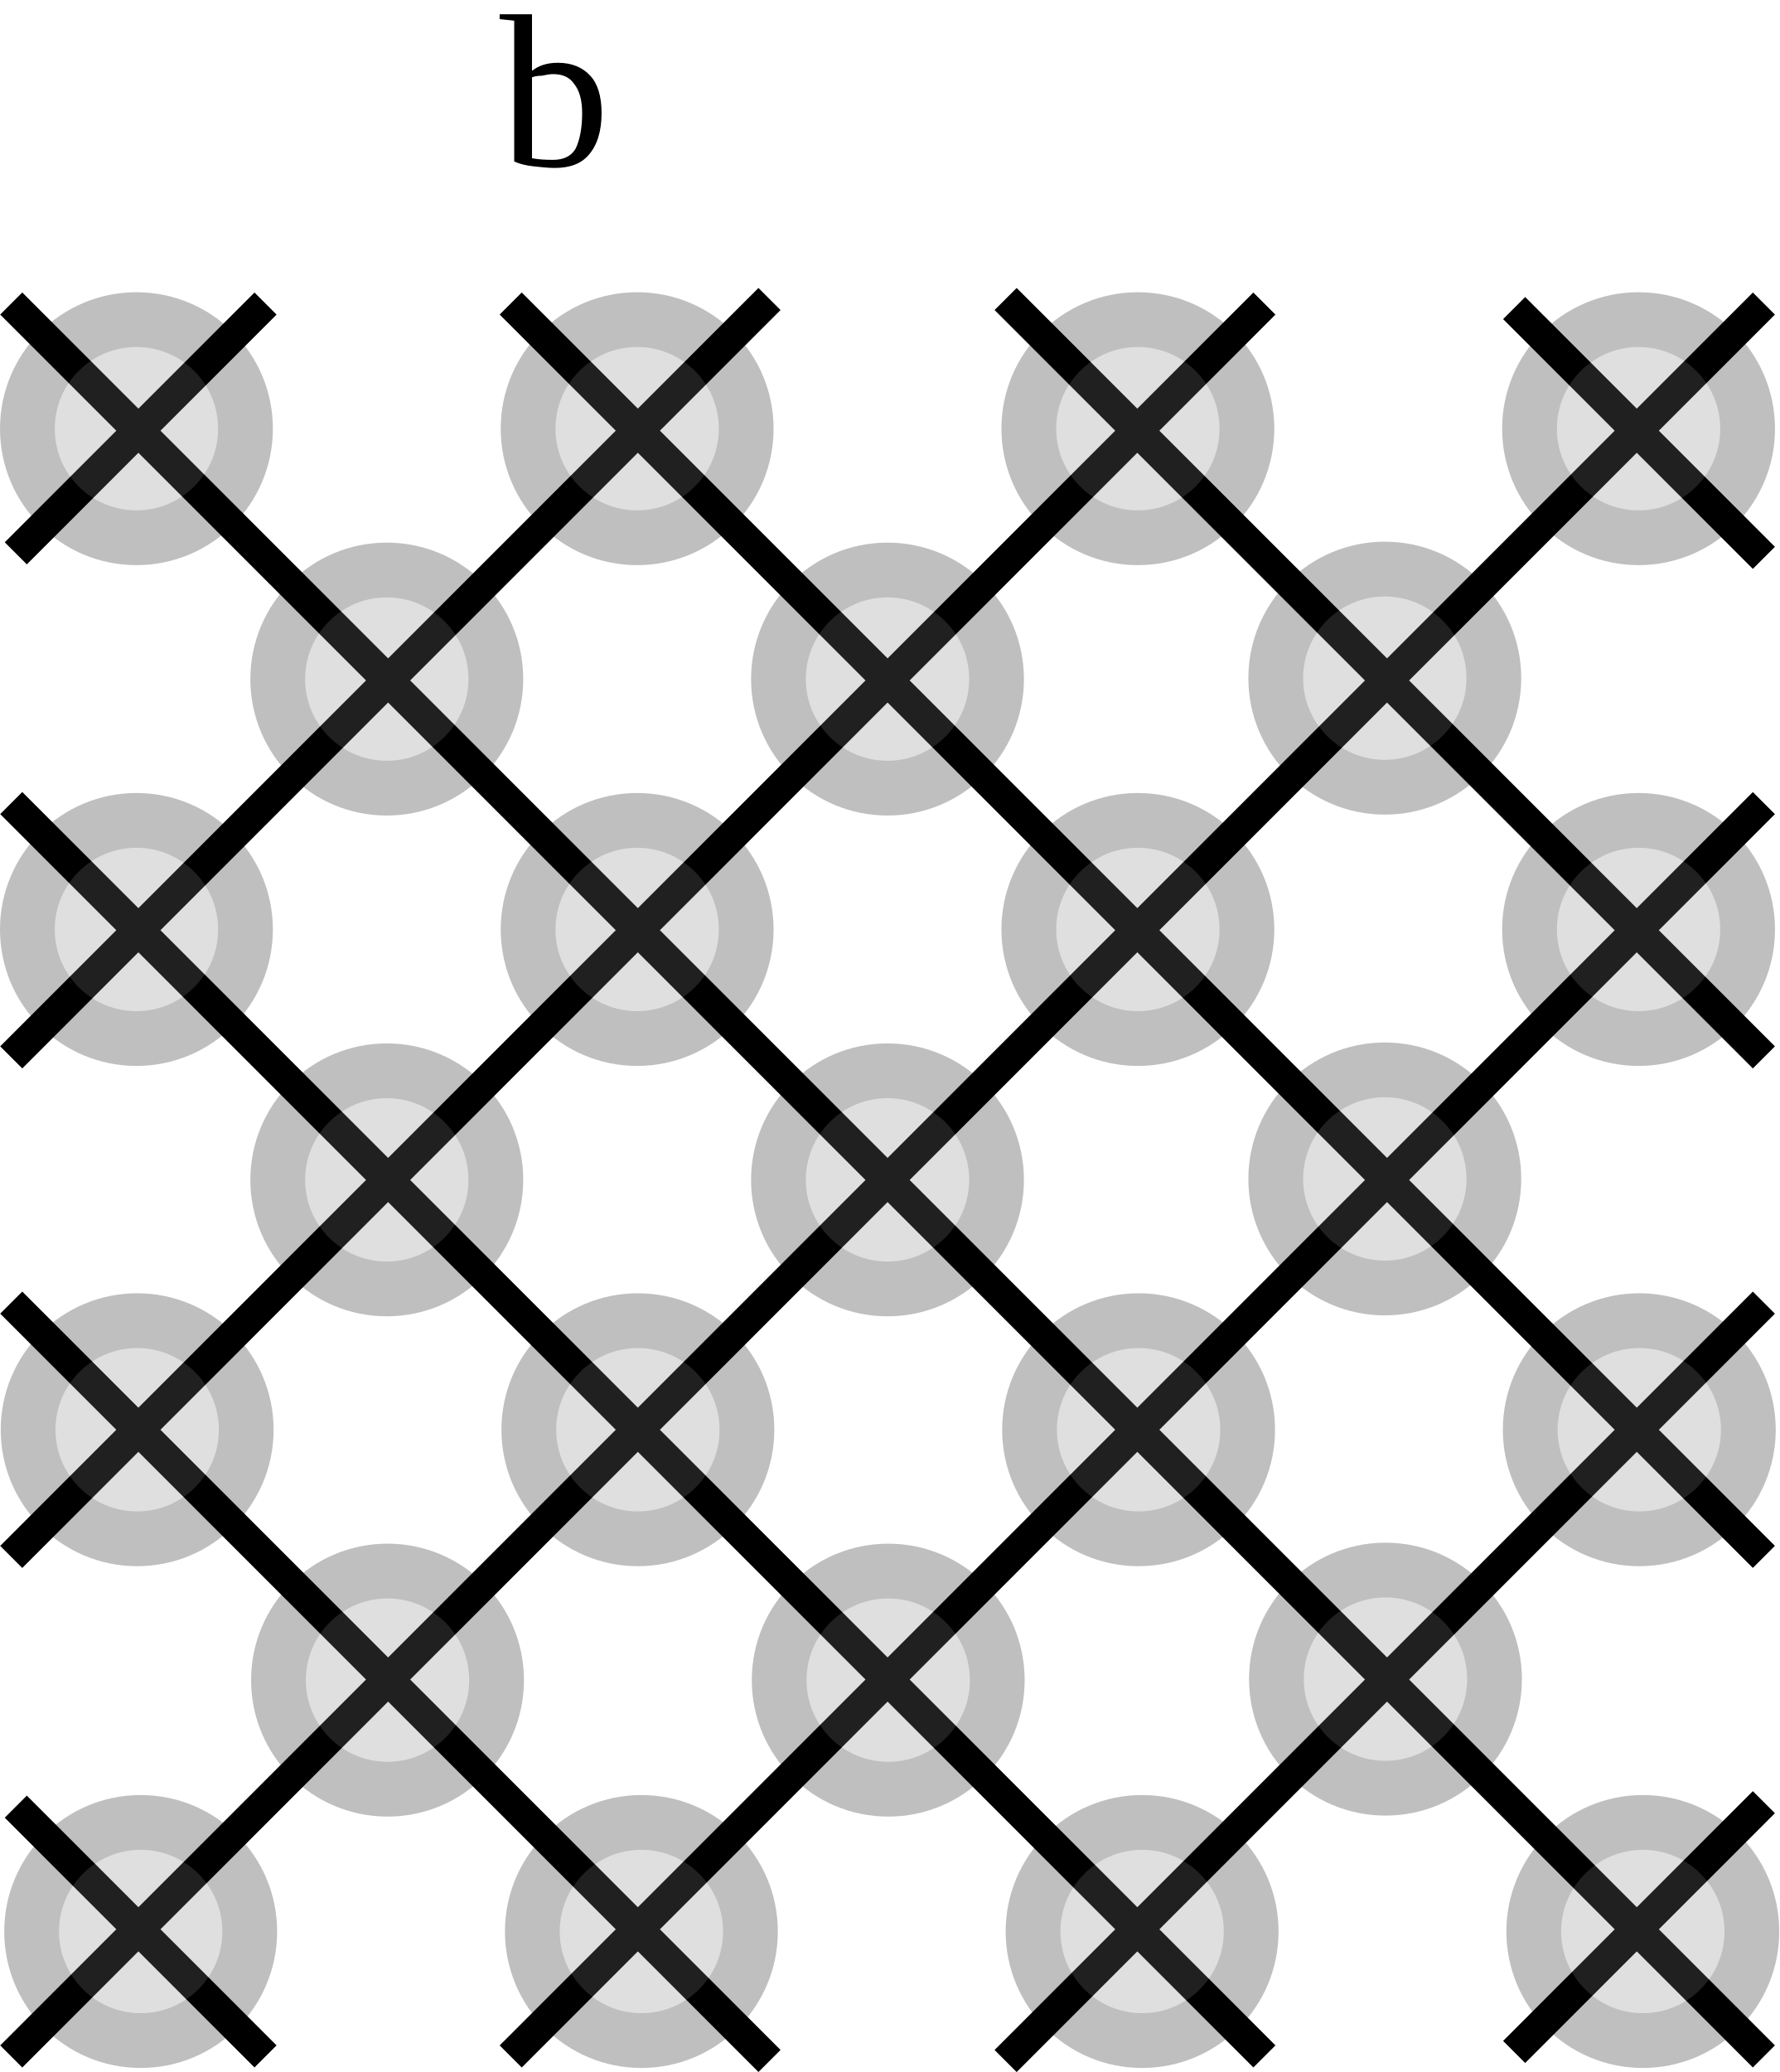
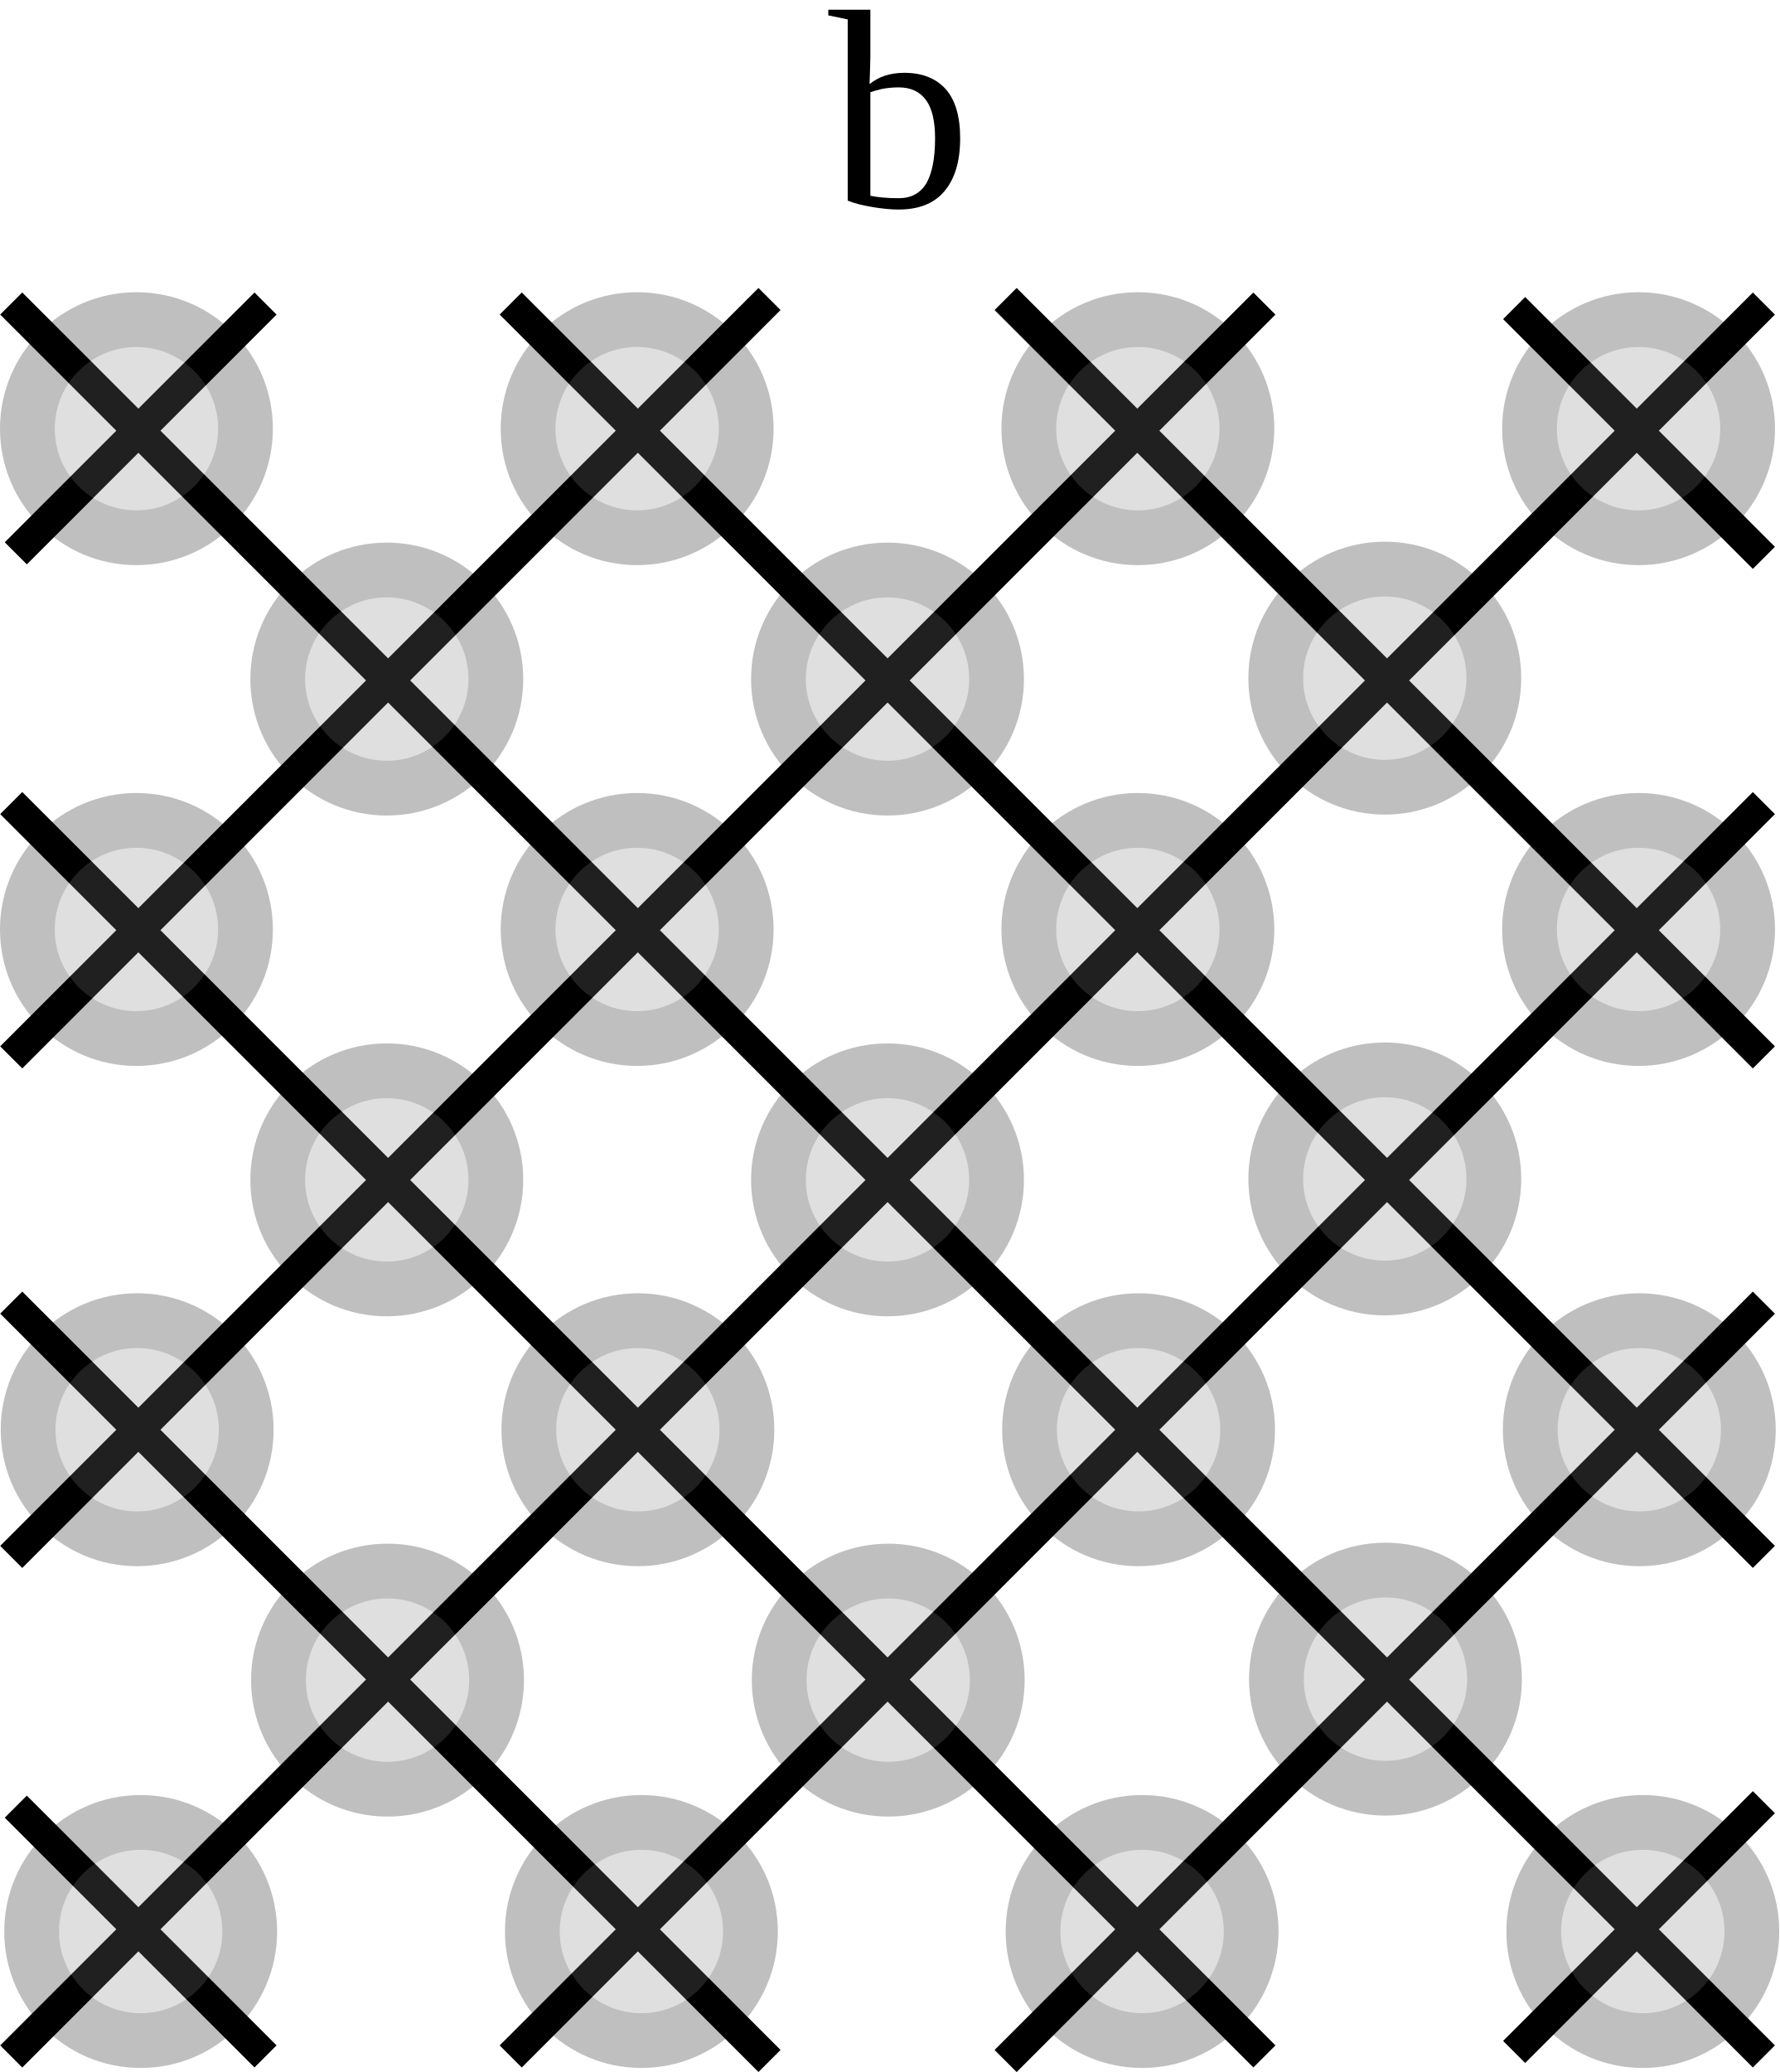
<svg xmlns="http://www.w3.org/2000/svg" xmlns:xlink="http://www.w3.org/1999/xlink" width="34.369mm" height="40.018mm" version="1.1" viewBox="0 0 34.369 40.018">
  <path d="m5.129 39.717-4.824-4.824m14.559 4.912-14.647-14.647m24.207 14.559-24.207-24.207m33.855 24.207-33.855-33.855m33.855 24.207-24.207-24.207m24.207 4.912-4.824-4.824m4.824 14.472-14.647-14.647m-14.296 0.088-4.824 4.824m14.559-4.912-14.647 14.647m24.207-14.559-24.207 24.207m33.855-24.207-33.855 33.855m33.855-24.207-24.207 24.207m24.207-14.559-14.647 14.647m14.647-4.999-4.824 4.824" fill="#377eb8" fill-opacity=".533" stroke="#000" stroke-linejoin="bevel" stroke-width=".603" />
-   <g transform="translate(-25.015 -157.04)">
-     <a transform="matrix(2 0 0 2 -14.482 -147.56)" xlink:href="https://d-bl.github.io/GroundForge/pattern.html?patchWidth=7&amp;patchHeight=8&amp;footside=----,---b&amp;tile=5-&amp;headside=-,c&amp;shiftColsSW=-1&amp;shiftRowsSW=1&amp;shiftColsSE=1&amp;shiftRowsSE=1&amp;footsideStitch=tr&amp;headsideStitch=tl&amp;tileStitch=ct&amp;e1=ctc">
-       <text x="24.576" y="153.908" fill="#000000" fill-opacity=".999" font-size="2.117px" stroke-linecap="square" stroke-width=".565" xml:space="preserve">
-         <tspan x="24.576" y="153.908" fill="#000000" stroke-width=".565">b</tspan>
-       </text>
-     </a>
-   </g>
+   <a xlink:href="https://d-bl.github.io/GroundForge/pattern.html?patchWidth=7&amp;patchHeight=8&amp;footside=----,---b&amp;tile=5-&amp;headside=-,c&amp;shiftColsSW=-1&amp;shiftRowsSW=1&amp;shiftColsSE=1&amp;shiftRowsSE=1&amp;footsideStitch=tr&amp;headsideStitch=tl&amp;tileStitch=ct&amp;e1=ctc">
+     <text fill="#000000" font-size="5.5px" x="16" y="4">b</text>
+   </a>
  <rect x=".529" y="6.173" width="4.213" height="4.213" rx="2.106" ry="2.106" fill="#808080" opacity=".25" stroke="#000" stroke-linecap="square" stroke-linejoin="round" stroke-width="1.058" />
  <rect x="10.201" y="6.173" width="4.213" height="4.213" rx="2.106" ry="2.106" fill="#808080" opacity=".25" stroke="#000" stroke-linecap="square" stroke-linejoin="round" stroke-width="1.058" />
  <rect x="19.873" y="6.173" width="4.213" height="4.213" rx="2.106" ry="2.106" fill="#808080" opacity=".25" stroke="#000" stroke-linecap="square" stroke-linejoin="round" stroke-width="1.058" />
  <rect x="29.545" y="6.173" width="4.213" height="4.213" rx="2.106" ry="2.106" fill="#808080" opacity=".25" stroke="#000" stroke-linecap="square" stroke-linejoin="round" stroke-width="1.058" />
  <rect x="5.365" y="11.009" width="4.213" height="4.213" rx="2.106" ry="2.106" fill="#808080" opacity=".25" stroke="#000" stroke-linecap="square" stroke-linejoin="round" stroke-width="1.058" />
  <rect x="15.037" y="11.009" width="4.213" height="4.213" rx="2.106" ry="2.106" fill="#808080" opacity=".25" stroke="#000" stroke-linecap="square" stroke-linejoin="round" stroke-width="1.058" />
  <rect x="24.643" y="10.991" width="4.213" height="4.213" rx="2.106" ry="2.106" fill="#808080" opacity=".25" stroke="#000" stroke-linecap="square" stroke-linejoin="round" stroke-width="1.058" />
  <rect x=".529" y="15.845" width="4.213" height="4.213" rx="2.106" ry="2.106" fill="#808080" opacity=".25" stroke="#000" stroke-linecap="square" stroke-linejoin="round" stroke-width="1.058" />
  <rect x="10.201" y="15.845" width="4.213" height="4.213" rx="2.106" ry="2.106" fill="#808080" opacity=".25" stroke="#000" stroke-linecap="square" stroke-linejoin="round" stroke-width="1.058" />
  <rect x="19.873" y="15.845" width="4.213" height="4.213" rx="2.106" ry="2.106" fill="#808080" opacity=".25" stroke="#000" stroke-linecap="square" stroke-linejoin="round" stroke-width="1.058" />
  <rect x="29.545" y="15.845" width="4.213" height="4.213" rx="2.106" ry="2.106" fill="#808080" opacity=".25" stroke="#000" stroke-linecap="square" stroke-linejoin="round" stroke-width="1.058" />
  <rect x="5.365" y="20.681" width="4.213" height="4.213" rx="2.106" ry="2.106" fill="#808080" opacity=".25" stroke="#000" stroke-linecap="square" stroke-linejoin="round" stroke-width="1.058" />
  <rect x="15.037" y="20.681" width="4.213" height="4.213" rx="2.106" ry="2.106" fill="#808080" opacity=".25" stroke="#000" stroke-linecap="square" stroke-linejoin="round" stroke-width="1.058" />
  <rect x="24.643" y="20.663" width="4.213" height="4.213" rx="2.106" ry="2.106" fill="#808080" opacity=".25" stroke="#000" stroke-linecap="square" stroke-linejoin="round" stroke-width="1.058" />
  <rect x=".543" y="25.507" width="4.213" height="4.213" rx="2.106" ry="2.106" fill="#808080" opacity=".25" stroke="#000" stroke-linecap="square" stroke-linejoin="round" stroke-width="1.058" />
  <rect x="10.215" y="25.507" width="4.213" height="4.213" rx="2.106" ry="2.106" fill="#808080" opacity=".25" stroke="#000" stroke-linecap="square" stroke-linejoin="round" stroke-width="1.058" />
  <rect x="19.887" y="25.507" width="4.213" height="4.213" rx="2.106" ry="2.106" fill="#808080" opacity=".25" stroke="#000" stroke-linecap="square" stroke-linejoin="round" stroke-width="1.058" />
  <rect x="29.559" y="25.507" width="4.213" height="4.213" rx="2.106" ry="2.106" fill="#808080" opacity=".25" stroke="#000" stroke-linecap="square" stroke-linejoin="round" stroke-width="1.058" />
  <rect x="5.379" y="30.343" width="4.213" height="4.213" rx="2.106" ry="2.106" fill="#808080" opacity=".25" stroke="#000" stroke-linecap="square" stroke-linejoin="round" stroke-width="1.058" />
  <rect x="15.051" y="30.343" width="4.213" height="4.213" rx="2.106" ry="2.106" fill="#808080" opacity=".25" stroke="#000" stroke-linecap="square" stroke-linejoin="round" stroke-width="1.058" />
  <rect x="24.656" y="30.324" width="4.213" height="4.213" rx="2.106" ry="2.106" fill="#808080" opacity=".25" stroke="#000" stroke-linecap="square" stroke-linejoin="round" stroke-width="1.058" />
  <rect x=".611" y="35.198" width="4.213" height="4.213" rx="2.106" ry="2.106" fill="#808080" opacity=".25" stroke="#000" stroke-linecap="square" stroke-linejoin="round" stroke-width="1.058" />
  <rect x="10.283" y="35.198" width="4.213" height="4.213" rx="2.106" ry="2.106" fill="#808080" opacity=".25" stroke="#000" stroke-linecap="square" stroke-linejoin="round" stroke-width="1.058" />
  <rect x="19.955" y="35.198" width="4.213" height="4.213" rx="2.106" ry="2.106" fill="#808080" opacity=".25" stroke="#000" stroke-linecap="square" stroke-linejoin="round" stroke-width="1.058" />
  <rect x="29.627" y="35.198" width="4.213" height="4.213" rx="2.106" ry="2.106" fill="#808080" opacity=".25" stroke="#000" stroke-linecap="square" stroke-linejoin="round" stroke-width="1.058" />
</svg>
